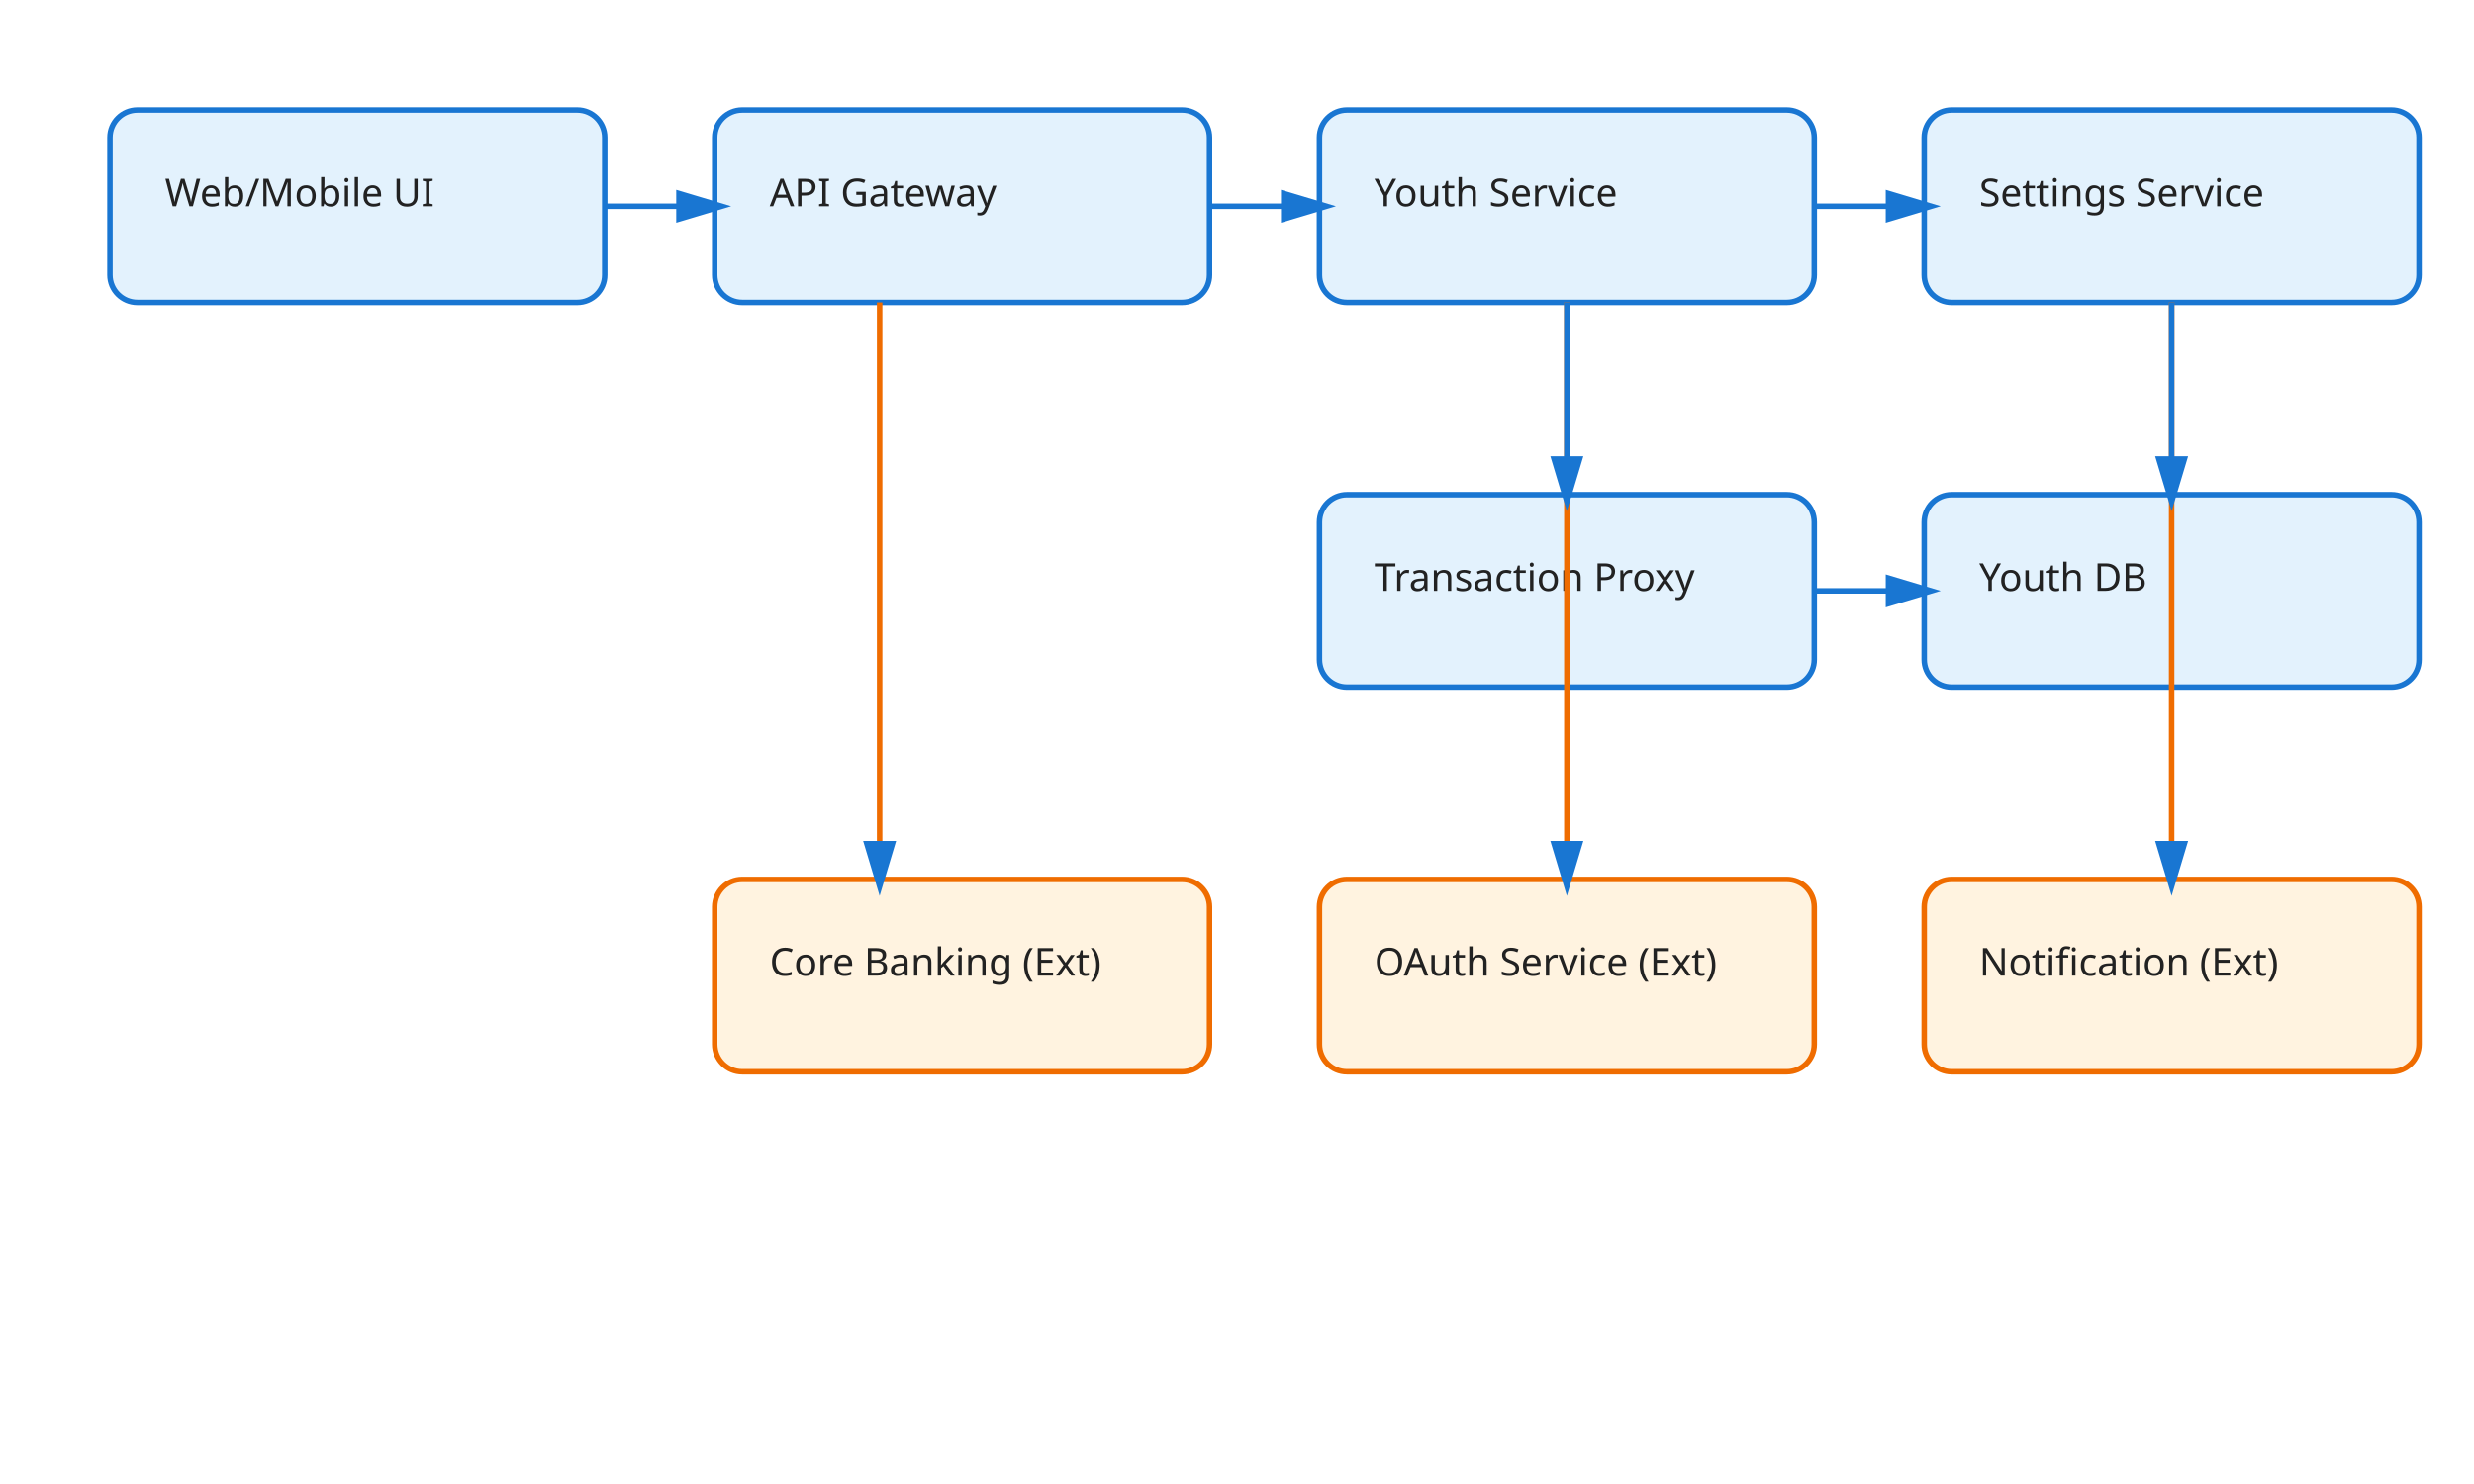
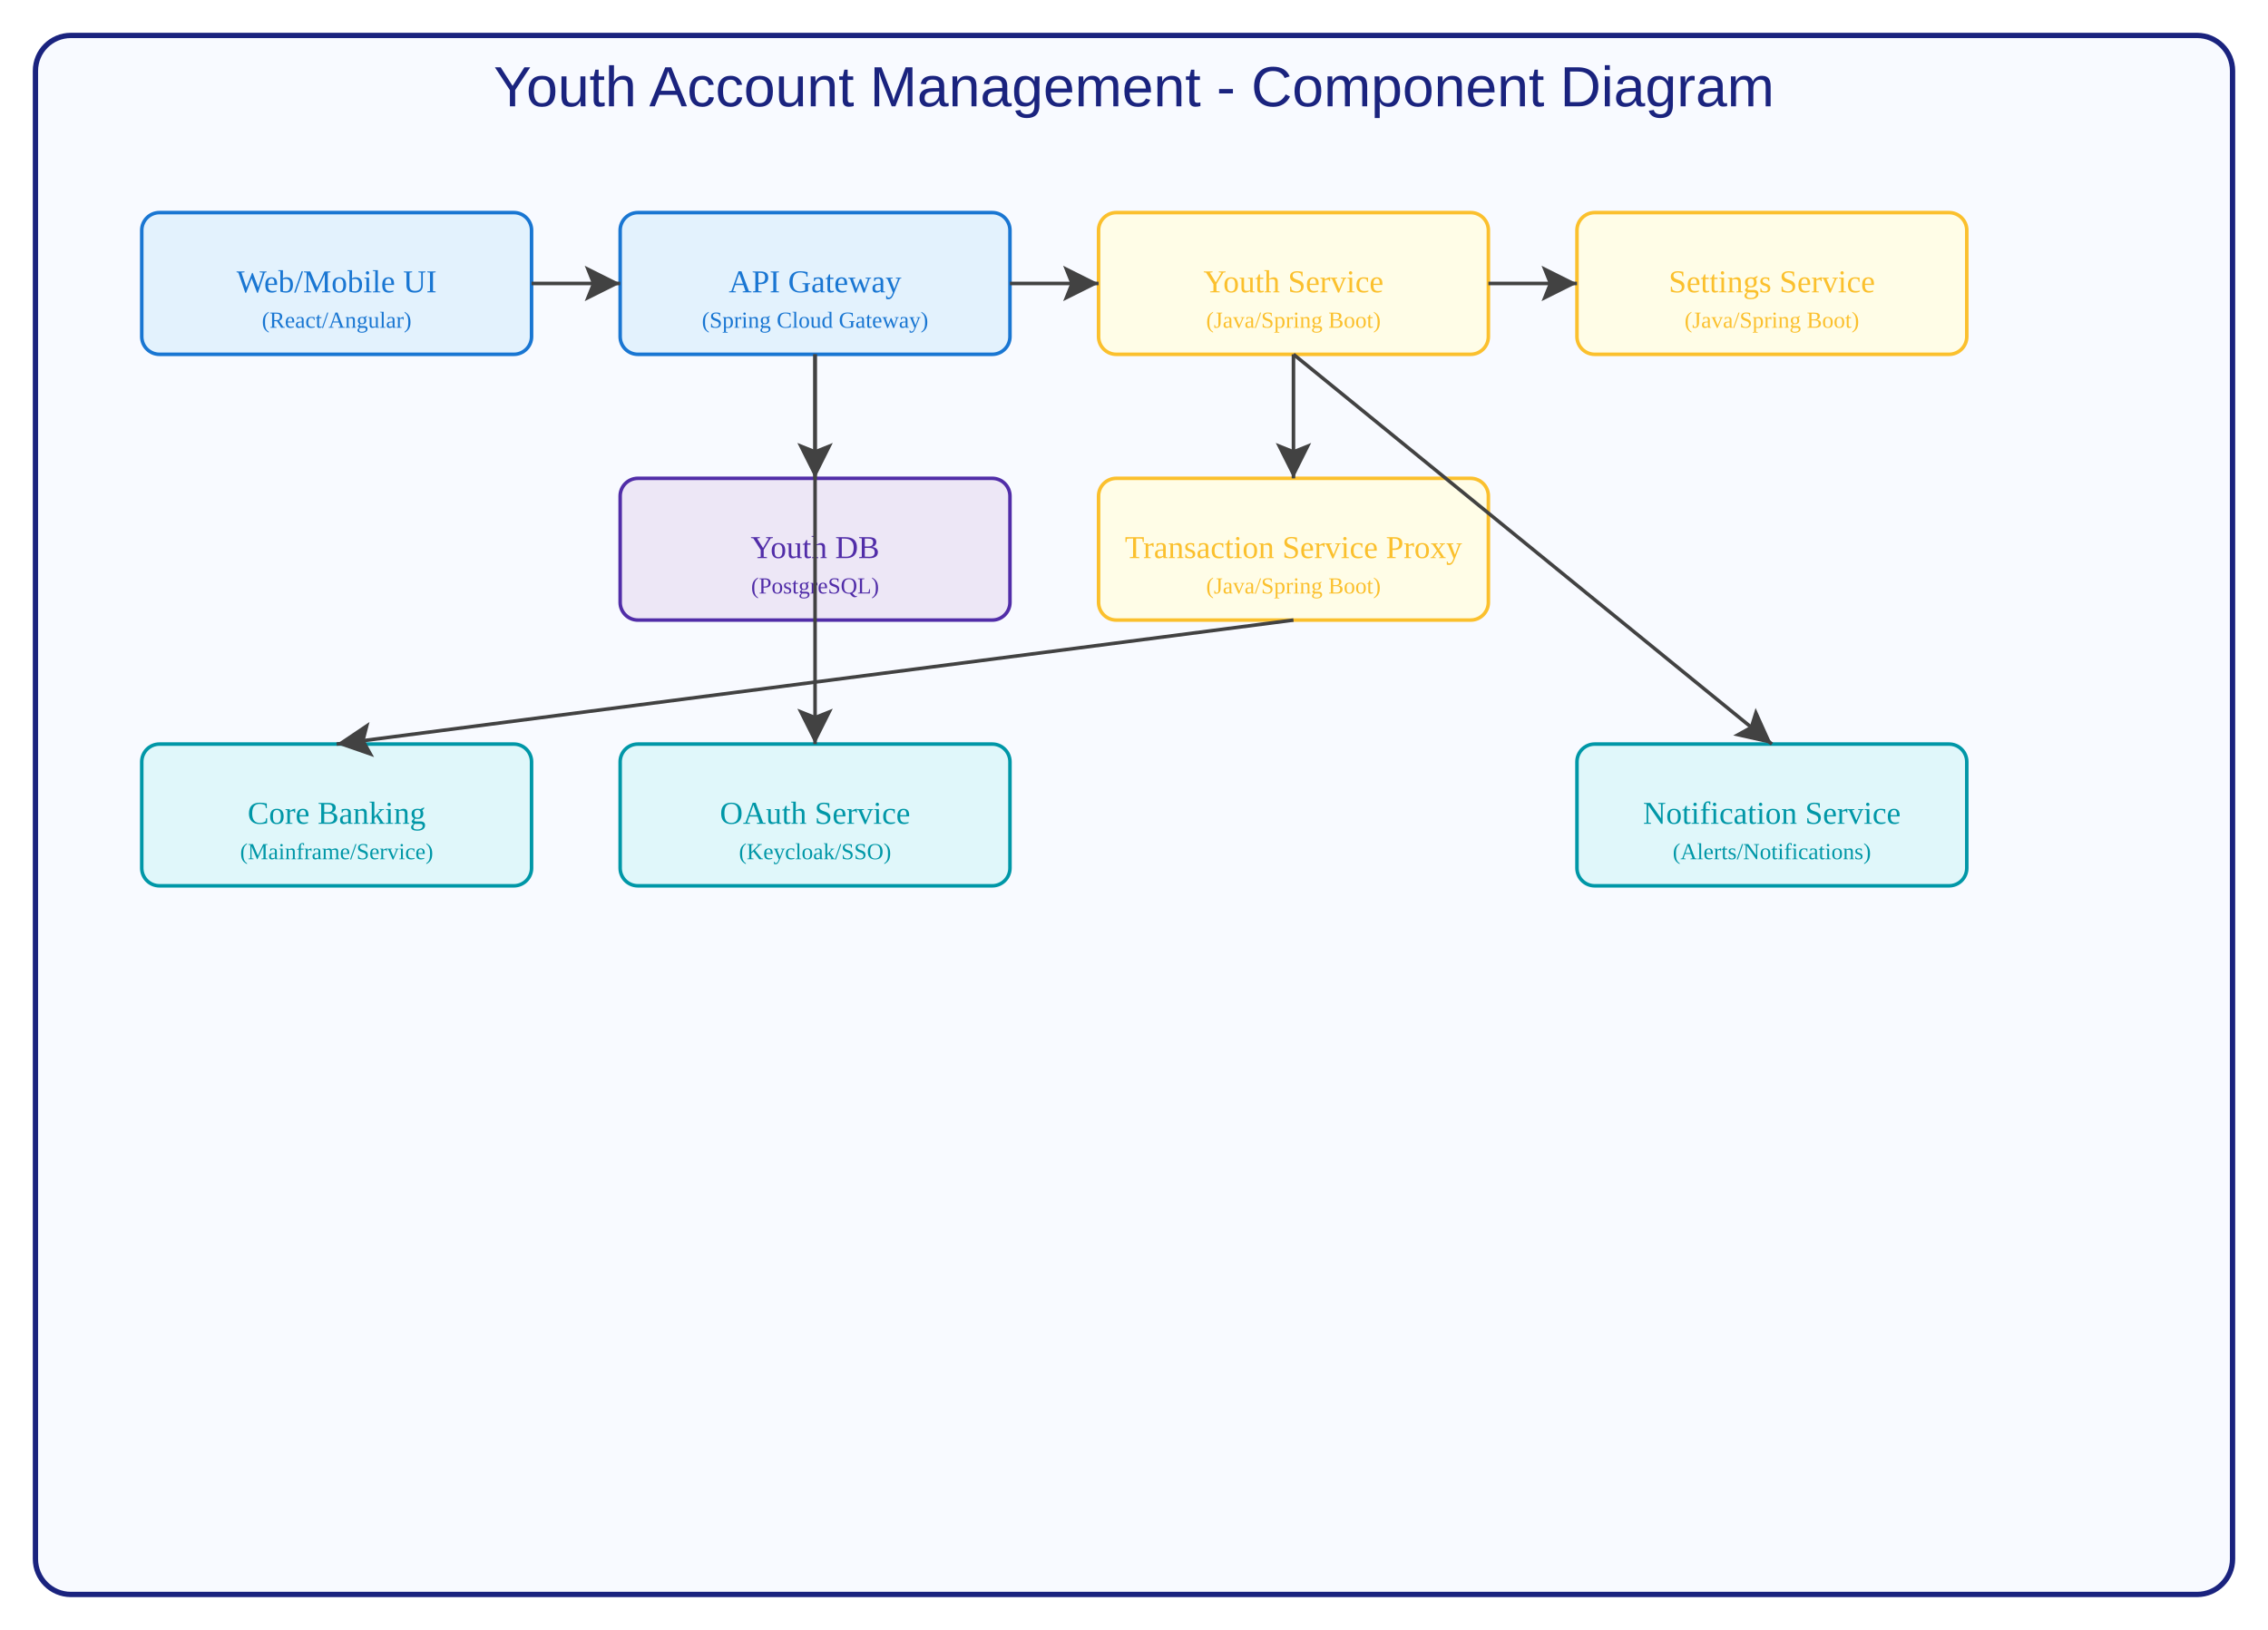
- <svg xmlns="http://www.w3.org/2000/svg" width="900" height="540">
-   <style>.comp{font:14px sans-serif;fill:#222}.box{fill:#e3f2fd;stroke:#1976d2;stroke-width:2;rx:10;ry:10}.ext{fill:#fff3e0;stroke:#ef6c00;stroke-width:2;rx:10;ry:10}</style>
-   <rect x="40" y="40" width="180" height="70" class="box" />
-   <text x="60" y="75" class="comp">Web/Mobile UI</text>
-   <rect x="260" y="40" width="180" height="70" class="box" />
-   <text x="280" y="75" class="comp">API Gateway</text>
-   <rect x="480" y="40" width="180" height="70" class="box" />
-   <text x="500" y="75" class="comp">Youth Service</text>
-   <rect x="700" y="40" width="180" height="70" class="box" />
-   <text x="720" y="75" class="comp">Settings Service</text>
-   <rect x="480" y="180" width="180" height="70" class="box" />
-   <text x="500" y="215" class="comp">Transaction Proxy</text>
-   <rect x="700" y="180" width="180" height="70" class="box" />
-   <text x="720" y="215" class="comp">Youth DB</text>
-   <rect x="260" y="320" width="180" height="70" class="ext" />
-   <text x="280" y="355" class="comp">Core Banking (Ext)</text>
-   <rect x="480" y="320" width="180" height="70" class="ext" />
-   <text x="500" y="355" class="comp">OAuth Service (Ext)</text>
-   <rect x="700" y="320" width="180" height="70" class="ext" />
-   <text x="720" y="355" class="comp">Notification (Ext)</text>
-   <line x1="220" y1="75" x2="260" y2="75" stroke="#1976d2" stroke-width="2" marker-end="url(#arrow)" />
-   <line x1="440" y1="75" x2="480" y2="75" stroke="#1976d2" stroke-width="2" marker-end="url(#arrow)" />
-   <line x1="660" y1="75" x2="700" y2="75" stroke="#1976d2" stroke-width="2" marker-end="url(#arrow)" />
-   <line x1="320" y1="110" x2="320" y2="320" stroke="#ef6c00" stroke-width="2" marker-end="url(#arrow)" />
-   <line x1="570" y1="110" x2="570" y2="320" stroke="#ef6c00" stroke-width="2" marker-end="url(#arrow)" />
-   <line x1="790" y1="110" x2="790" y2="320" stroke="#ef6c00" stroke-width="2" marker-end="url(#arrow)" />
-   <line x1="570" y1="110" x2="570" y2="180" stroke="#1976d2" stroke-width="2" marker-end="url(#arrow)" />
-   <line x1="790" y1="110" x2="790" y2="180" stroke="#1976d2" stroke-width="2" marker-end="url(#arrow)" />
-   <line x1="660" y1="215" x2="700" y2="215" stroke="#1976d2" stroke-width="2" marker-end="url(#arrow)" />
+ <svg xmlns="http://www.w3.org/2000/svg" viewBox="0 0 1280 920" width="1280" height="920">
+   <rect x="20" y="20" width="1240" height="880" rx="20" fill="#f8faff" stroke="#1a237e" stroke-width="3" />
+   <text x="640" y="60" text-anchor="middle" font-size="32" fill="#1a237e" font-family="Arial">Youth Account Management - Component Diagram</text>
+   <rect x="80" y="120" width="220" height="80" rx="10" fill="#e3f2fd" stroke="#1976d2" stroke-width="2" />
+   <text x="190" y="165" text-anchor="middle" font-size="18" fill="#1976d2">Web/Mobile UI</text>
+   <text x="190" y="185" text-anchor="middle" font-size="13" fill="#1976d2">(React/Angular)</text>
+   <rect x="350" y="120" width="220" height="80" rx="10" fill="#e3f2fd" stroke="#1976d2" stroke-width="2" />
+   <text x="460" y="165" text-anchor="middle" font-size="18" fill="#1976d2">API Gateway</text>
+   <text x="460" y="185" text-anchor="middle" font-size="13" fill="#1976d2">(Spring Cloud Gateway)</text>
+   <rect x="620" y="120" width="220" height="80" rx="10" fill="#fffde7" stroke="#fbc02d" stroke-width="2" />
+   <text x="730" y="165" text-anchor="middle" font-size="18" fill="#fbc02d">Youth Service</text>
+   <text x="730" y="185" text-anchor="middle" font-size="13" fill="#fbc02d">(Java/Spring Boot)</text>
+   <rect x="890" y="120" width="220" height="80" rx="10" fill="#fffde7" stroke="#fbc02d" stroke-width="2" />
+   <text x="1000" y="165" text-anchor="middle" font-size="18" fill="#fbc02d">Settings Service</text>
+   <text x="1000" y="185" text-anchor="middle" font-size="13" fill="#fbc02d">(Java/Spring Boot)</text>
+   <rect x="620" y="270" width="220" height="80" rx="10" fill="#fffde7" stroke="#fbc02d" stroke-width="2" />
+   <text x="730" y="315" text-anchor="middle" font-size="18" fill="#fbc02d">Transaction Service Proxy</text>
+   <text x="730" y="335" text-anchor="middle" font-size="13" fill="#fbc02d">(Java/Spring Boot)</text>
+   <rect x="350" y="270" width="220" height="80" rx="10" fill="#ede7f6" stroke="#512da8" stroke-width="2" />
+   <text x="460" y="315" text-anchor="middle" font-size="18" fill="#512da8">Youth DB</text>
+   <text x="460" y="335" text-anchor="middle" font-size="13" fill="#512da8">(PostgreSQL)</text>
+   <rect x="80" y="420" width="220" height="80" rx="10" fill="#e0f7fa" stroke="#0097a7" stroke-width="2" />
+   <text x="190" y="465" text-anchor="middle" font-size="18" fill="#0097a7">Core Banking</text>
+   <text x="190" y="485" text-anchor="middle" font-size="13" fill="#0097a7">(Mainframe/Service)</text>
+   <rect x="350" y="420" width="220" height="80" rx="10" fill="#e0f7fa" stroke="#0097a7" stroke-width="2" />
+   <text x="460" y="465" text-anchor="middle" font-size="18" fill="#0097a7">OAuth Service</text>
+   <text x="460" y="485" text-anchor="middle" font-size="13" fill="#0097a7">(Keycloak/SSO)</text>
+   <rect x="890" y="420" width="220" height="80" rx="10" fill="#e0f7fa" stroke="#0097a7" stroke-width="2" />
+   <text x="1000" y="465" text-anchor="middle" font-size="18" fill="#0097a7">Notification Service</text>
+   <text x="1000" y="485" text-anchor="middle" font-size="13" fill="#0097a7">(Alerts/Notifications)</text>
+   <g stroke="#424242" stroke-width="2" marker-end="url(#arrow)">
+     <line x1="300" y1="160" x2="350" y2="160" />
+     <line x1="570" y1="160" x2="620" y2="160" />
+     <line x1="840" y1="160" x2="890" y2="160" />
+     <line x1="730" y1="200" x2="730" y2="270" />
+     <line x1="460" y1="200" x2="460" y2="270" />
+     <line x1="730" y1="350" x2="190" y2="420" />
+     <line x1="460" y1="200" x2="460" y2="420" />
+     <line x1="730" y1="200" x2="1000" y2="420" />
+   </g>
  <defs>
-     <marker id="arrow" markerWidth="10" markerHeight="10" refX="7" refY="3" orient="auto">
-       <polygon points="0 0, 10 3, 0 6" fill="#1976d2" />
+     <marker id="arrow" markerWidth="10" markerHeight="10" refX="10" refY="5" orient="auto" markerUnits="strokeWidth">
+       <path d="M0,0 L10,5 L0,10 L2,5 Z" fill="#424242" />
    </marker>
  </defs>
</svg>
